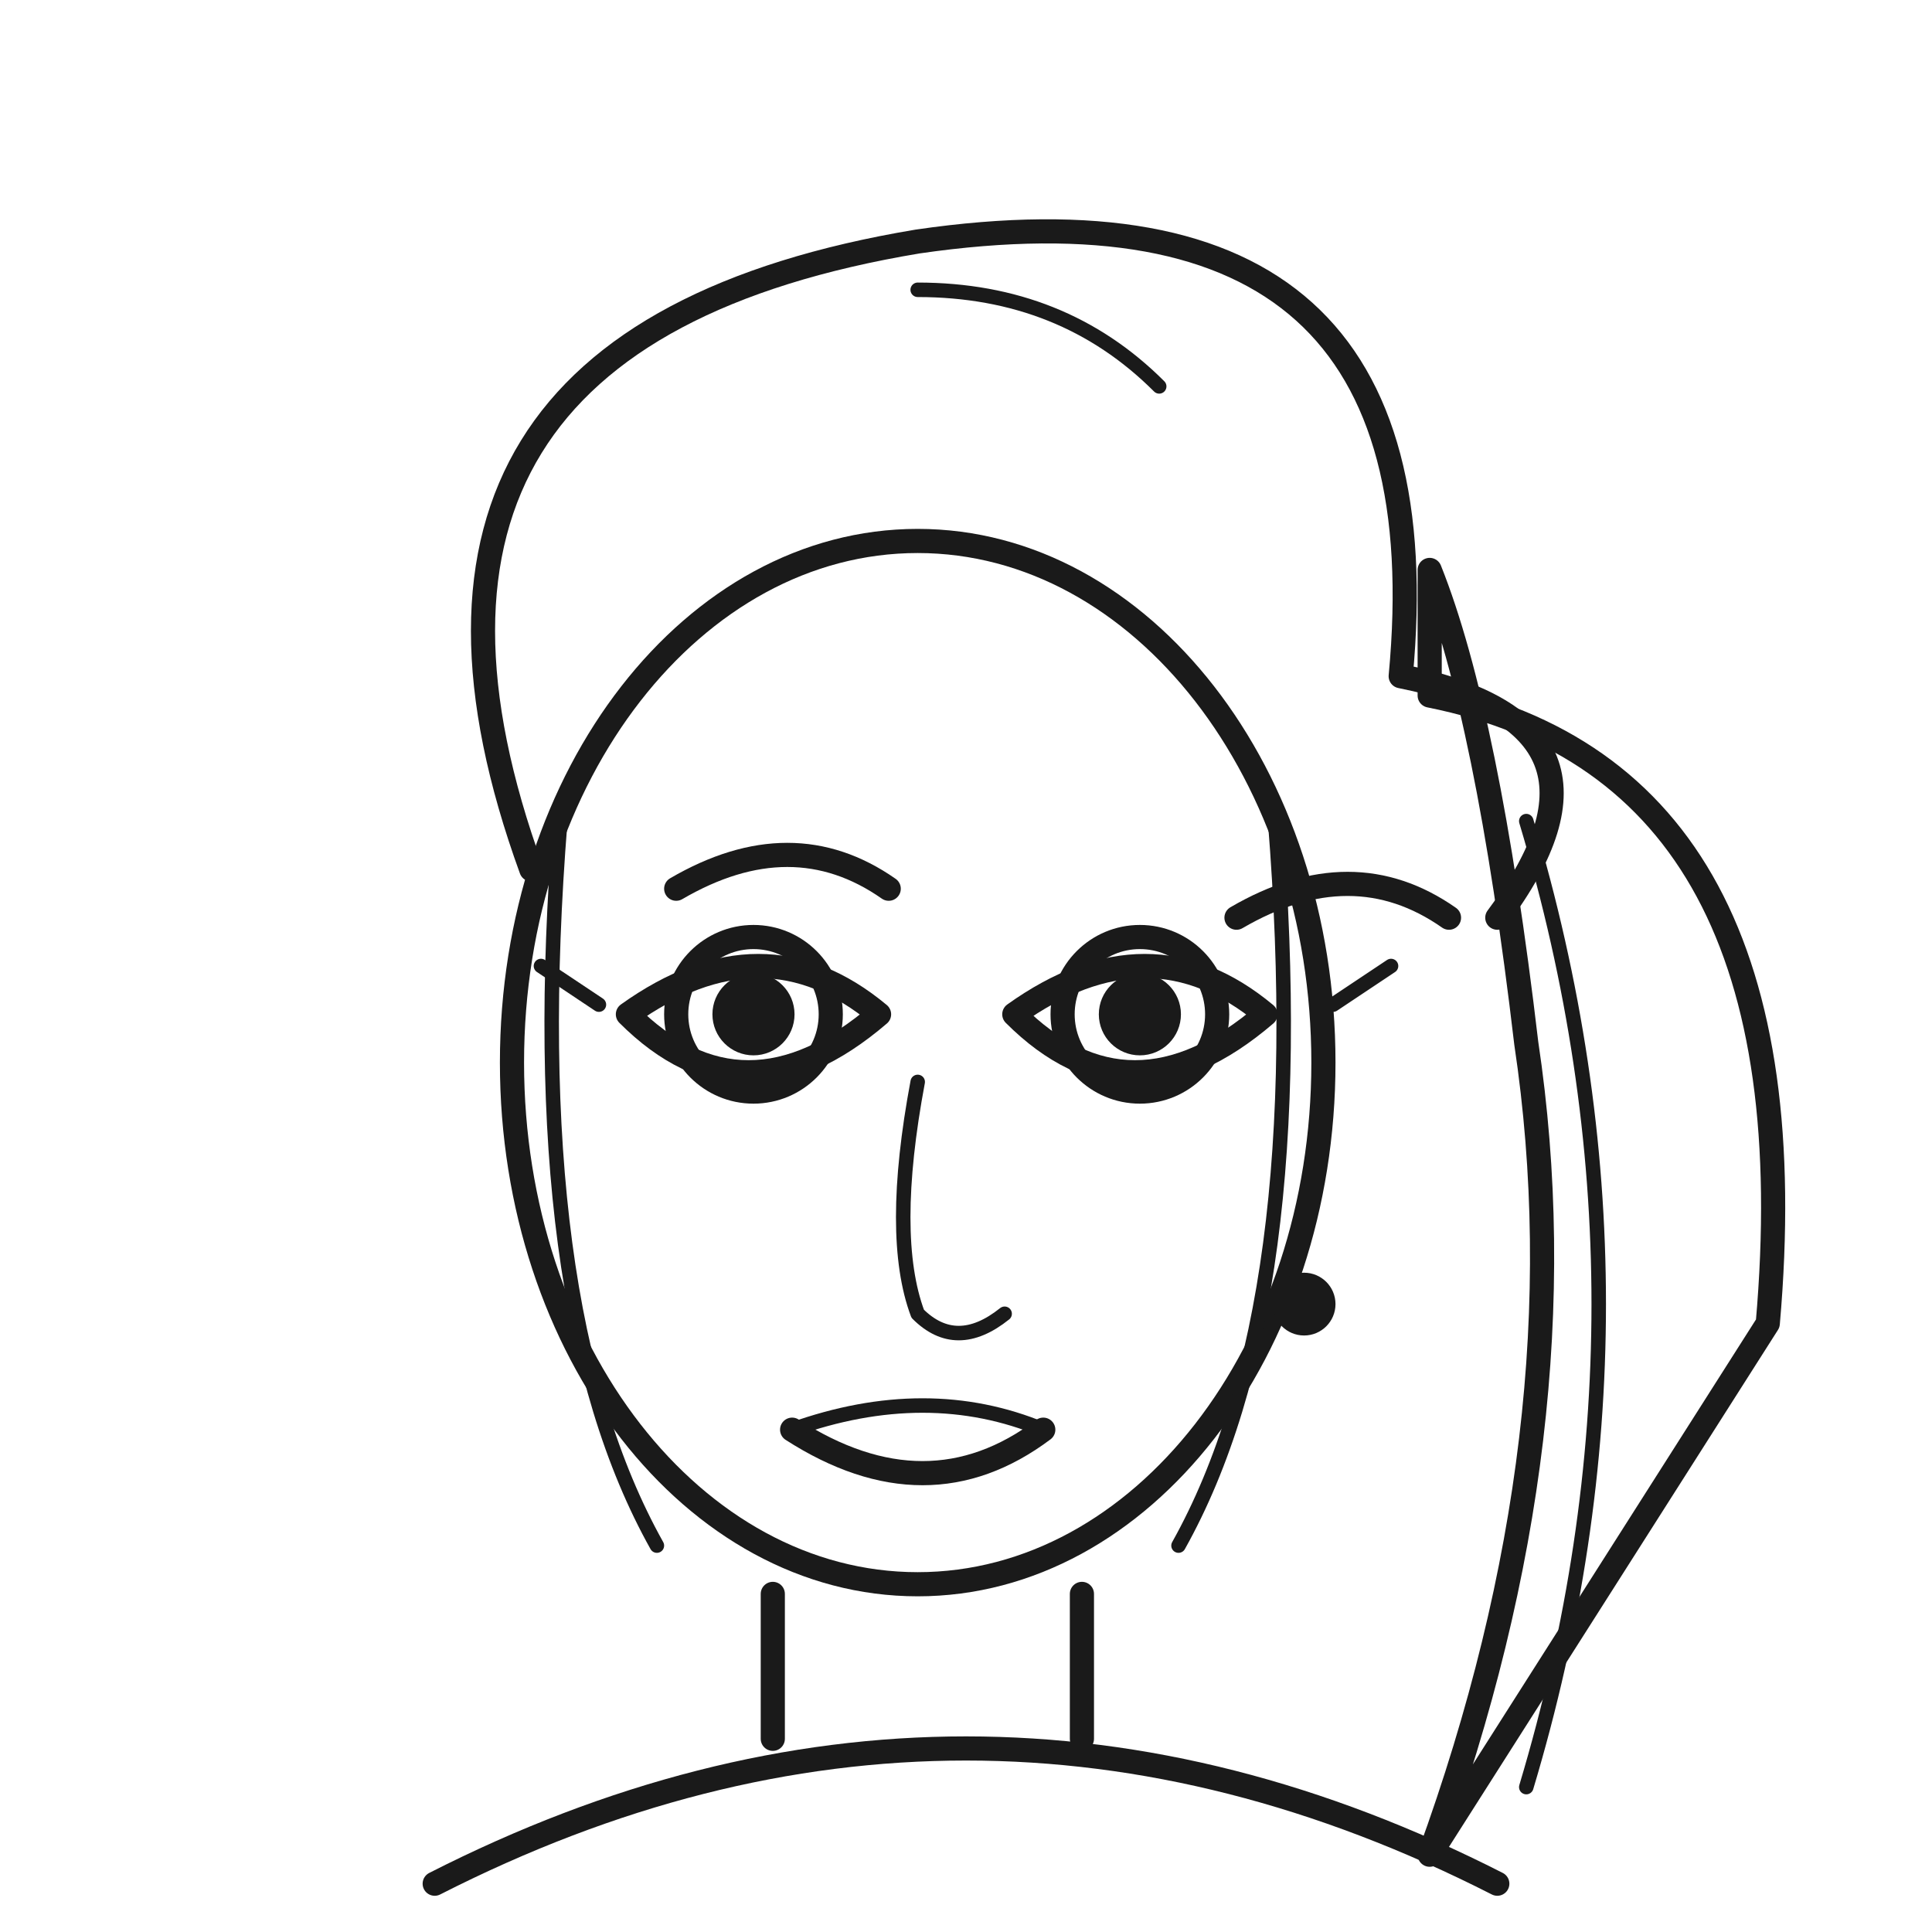
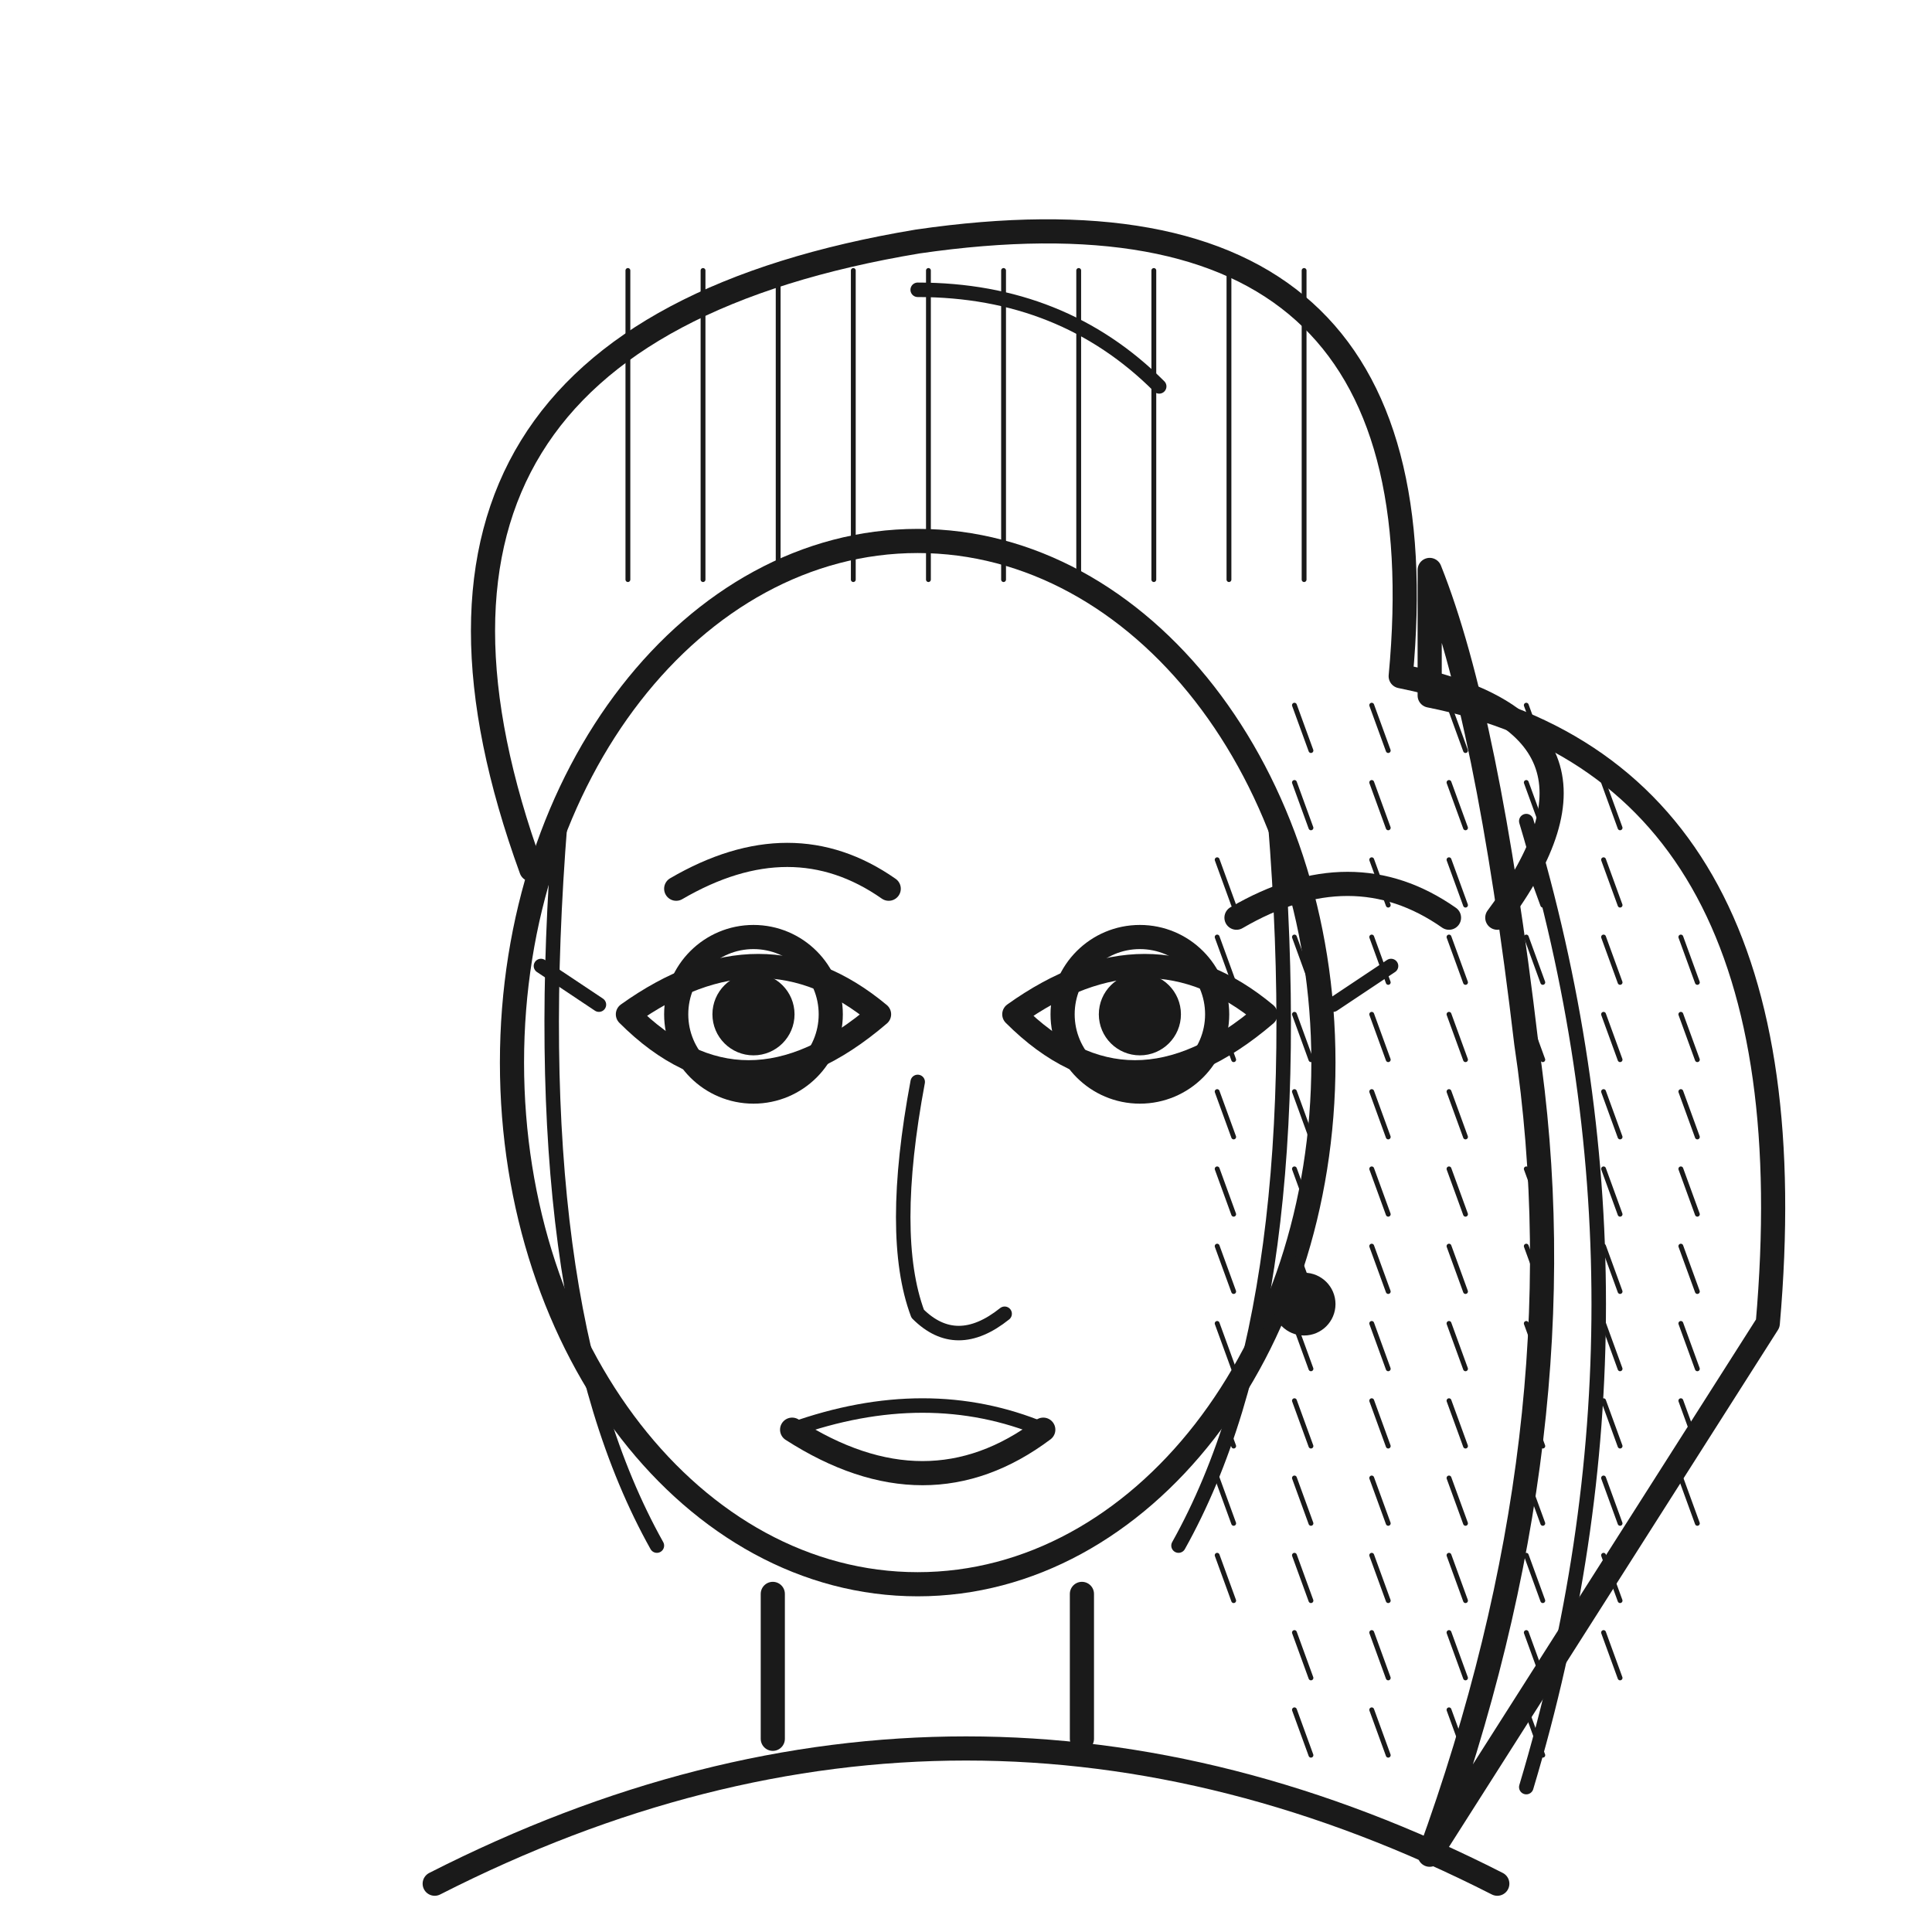
<svg xmlns="http://www.w3.org/2000/svg" viewBox="0 0 200 200" width="200" height="200">
  <rect width="200" height="200" fill="#ffffff" />
  <g fill="none" stroke="#1a1a1a" stroke-width="2.5" stroke-linecap="round" stroke-linejoin="round">
    <ellipse cx="95" cy="110" rx="42" ry="54" />
    <path d="M58 85 q-4 50 10 75" stroke-width="1.5" />
    <path d="M132 85 q4 50 -10 75" stroke-width="1.5" />
    <path d="M55 90 q-20 -55 40 -65 q55 -8 50 45 q25 5 10 25" />
+     <line x1="65" y1="28" x2="65" y2="60" stroke-width="0.5" />
+     <line x1="72.778" y1="28" x2="72.778" y2="60" stroke-width="0.5" />
+     <line x1="80.556" y1="28" x2="80.556" y2="60" stroke-width="0.5" />
+     <line x1="88.333" y1="28" x2="88.333" y2="60" stroke-width="0.5" />
+     <line x1="96.111" y1="28" x2="96.111" y2="60" stroke-width="0.5" />
+     <line x1="103.889" y1="28" x2="103.889" y2="60" stroke-width="0.5" />
+     <line x1="111.667" y1="28" x2="111.667" y2="60" stroke-width="0.5" />
+     <line x1="119.444" y1="28" x2="119.444" y2="60" stroke-width="0.5" />
+     <line x1="127.222" y1="28" x2="127.222" y2="60" stroke-width="0.5" />
+     <line x1="135" y1="28" x2="135" y2="60" stroke-width="0.5" />
    <path d="M95 30 q15 0 25 10" stroke-width="1.5" />
    <path d="M148 72 q40 8 35 65 q-35 55 -35 55 q16 -44 10 -84 q-4 -34 -10 -49 Z" />
+     <line x1="134" y1="73" x2="135.71" y2="77.698" stroke-width="0.5" />
+     <line x1="142" y1="73" x2="143.71" y2="77.698" stroke-width="0.5" />
+     <line x1="150" y1="73" x2="151.71" y2="77.698" stroke-width="0.5" />
+     <line x1="158" y1="73" x2="159.71" y2="77.698" stroke-width="0.5" />
+     <line x1="134" y1="81" x2="135.71" y2="85.698" stroke-width="0.5" />
+     <line x1="142" y1="81" x2="143.71" y2="85.698" stroke-width="0.5" />
+     <line x1="150" y1="81" x2="151.71" y2="85.698" stroke-width="0.5" />
+     <line x1="158" y1="81" x2="159.71" y2="85.698" stroke-width="0.5" />
+     <line x1="166" y1="81" x2="167.71" y2="85.698" stroke-width="0.5" />
+     <line x1="126" y1="89" x2="127.71" y2="93.698" stroke-width="0.5" />
+     <line x1="134" y1="89" x2="135.71" y2="93.698" stroke-width="0.5" />
+     <line x1="142" y1="89" x2="143.71" y2="93.698" stroke-width="0.5" />
+     <line x1="150" y1="89" x2="151.71" y2="93.698" stroke-width="0.5" />
+     <line x1="158" y1="89" x2="159.71" y2="93.698" stroke-width="0.5" />
+     <line x1="166" y1="89" x2="167.71" y2="93.698" stroke-width="0.5" />
+     <line x1="126" y1="97" x2="127.71" y2="101.698" stroke-width="0.5" />
+     <line x1="134" y1="97" x2="135.71" y2="101.698" stroke-width="0.5" />
+     <line x1="142" y1="97" x2="143.71" y2="101.698" stroke-width="0.5" />
+     <line x1="150" y1="97" x2="151.71" y2="101.698" stroke-width="0.5" />
+     <line x1="158" y1="97" x2="159.71" y2="101.698" stroke-width="0.5" />
+     <line x1="166" y1="97" x2="167.71" y2="101.698" stroke-width="0.5" />
+     <line x1="174" y1="97" x2="175.71" y2="101.698" stroke-width="0.5" />
+     <line x1="126" y1="105" x2="127.71" y2="109.698" stroke-width="0.5" />
+     <line x1="134" y1="105" x2="135.71" y2="109.698" stroke-width="0.5" />
+     <line x1="142" y1="105" x2="143.71" y2="109.698" stroke-width="0.5" />
+     <line x1="150" y1="105" x2="151.71" y2="109.698" stroke-width="0.5" />
+     <line x1="158" y1="105" x2="159.71" y2="109.698" stroke-width="0.5" />
+     <line x1="166" y1="105" x2="167.71" y2="109.698" stroke-width="0.5" />
+     <line x1="174" y1="105" x2="175.71" y2="109.698" stroke-width="0.5" />
+     <line x1="126" y1="113" x2="127.71" y2="117.698" stroke-width="0.5" />
+     <line x1="134" y1="113" x2="135.71" y2="117.698" stroke-width="0.5" />
+     <line x1="142" y1="113" x2="143.71" y2="117.698" stroke-width="0.5" />
+     <line x1="150" y1="113" x2="151.71" y2="117.698" stroke-width="0.5" />
+     <line x1="158" y1="113" x2="159.71" y2="117.698" stroke-width="0.5" />
+     <line x1="166" y1="113" x2="167.71" y2="117.698" stroke-width="0.5" />
+     <line x1="174" y1="113" x2="175.71" y2="117.698" stroke-width="0.5" />
+     <line x1="126" y1="121" x2="127.71" y2="125.698" stroke-width="0.5" />
+     <line x1="134" y1="121" x2="135.71" y2="125.698" stroke-width="0.5" />
+     <line x1="142" y1="121" x2="143.71" y2="125.698" stroke-width="0.5" />
+     <line x1="150" y1="121" x2="151.71" y2="125.698" stroke-width="0.5" />
+     <line x1="158" y1="121" x2="159.71" y2="125.698" stroke-width="0.5" />
+     <line x1="166" y1="121" x2="167.71" y2="125.698" stroke-width="0.5" />
+     <line x1="174" y1="121" x2="175.71" y2="125.698" stroke-width="0.5" />
+     <line x1="126" y1="129" x2="127.71" y2="133.698" stroke-width="0.5" />
+     <line x1="134" y1="129" x2="135.71" y2="133.698" stroke-width="0.5" />
+     <line x1="142" y1="129" x2="143.71" y2="133.698" stroke-width="0.5" />
+     <line x1="150" y1="129" x2="151.71" y2="133.698" stroke-width="0.5" />
+     <line x1="158" y1="129" x2="159.71" y2="133.698" stroke-width="0.5" />
+     <line x1="166" y1="129" x2="167.71" y2="133.698" stroke-width="0.5" />
+     <line x1="174" y1="129" x2="175.71" y2="133.698" stroke-width="0.5" />
+     <line x1="126" y1="137" x2="127.71" y2="141.698" stroke-width="0.5" />
+     <line x1="134" y1="137" x2="135.71" y2="141.698" stroke-width="0.5" />
+     <line x1="142" y1="137" x2="143.71" y2="141.698" stroke-width="0.5" />
+     <line x1="150" y1="137" x2="151.71" y2="141.698" stroke-width="0.5" />
+     <line x1="158" y1="137" x2="159.71" y2="141.698" stroke-width="0.5" />
+     <line x1="166" y1="137" x2="167.71" y2="141.698" stroke-width="0.5" />
+     <line x1="174" y1="137" x2="175.71" y2="141.698" stroke-width="0.5" />
+     <line x1="126" y1="145" x2="127.71" y2="149.698" stroke-width="0.5" />
+     <line x1="134" y1="145" x2="135.71" y2="149.698" stroke-width="0.5" />
+     <line x1="142" y1="145" x2="143.71" y2="149.698" stroke-width="0.5" />
+     <line x1="150" y1="145" x2="151.71" y2="149.698" stroke-width="0.5" />
+     <line x1="158" y1="145" x2="159.71" y2="149.698" stroke-width="0.5" />
+     <line x1="166" y1="145" x2="167.71" y2="149.698" stroke-width="0.5" />
+     <line x1="174" y1="145" x2="175.71" y2="149.698" stroke-width="0.5" />
+     <line x1="126" y1="153" x2="127.71" y2="157.698" stroke-width="0.5" />
+     <line x1="134" y1="153" x2="135.71" y2="157.698" stroke-width="0.5" />
+     <line x1="142" y1="153" x2="143.71" y2="157.698" stroke-width="0.5" />
+     <line x1="150" y1="153" x2="151.71" y2="157.698" stroke-width="0.5" />
+     <line x1="158" y1="153" x2="159.71" y2="157.698" stroke-width="0.5" />
+     <line x1="166" y1="153" x2="167.71" y2="157.698" stroke-width="0.5" />
+     <line x1="174" y1="153" x2="175.71" y2="157.698" stroke-width="0.5" />
+     <line x1="126" y1="161" x2="127.71" y2="165.698" stroke-width="0.5" />
+     <line x1="134" y1="161" x2="135.71" y2="165.698" stroke-width="0.5" />
+     <line x1="142" y1="161" x2="143.71" y2="165.698" stroke-width="0.5" />
+     <line x1="150" y1="161" x2="151.71" y2="165.698" stroke-width="0.5" />
+     <line x1="158" y1="161" x2="159.71" y2="165.698" stroke-width="0.5" />
+     <line x1="166" y1="161" x2="167.71" y2="165.698" stroke-width="0.5" />
+     <line x1="134" y1="169" x2="135.71" y2="173.698" stroke-width="0.5" />
+     <line x1="142" y1="169" x2="143.71" y2="173.698" stroke-width="0.5" />
+     <line x1="150" y1="169" x2="151.71" y2="173.698" stroke-width="0.5" />
+     <line x1="158" y1="169" x2="159.71" y2="173.698" stroke-width="0.5" />
+     <line x1="166" y1="169" x2="167.71" y2="173.698" stroke-width="0.5" />
+     <line x1="134" y1="177" x2="135.71" y2="181.698" stroke-width="0.5" />
+     <line x1="142" y1="177" x2="143.71" y2="181.698" stroke-width="0.5" />
+     <line x1="150" y1="177" x2="151.71" y2="181.698" stroke-width="0.5" />
+     <line x1="158" y1="177" x2="159.71" y2="181.698" stroke-width="0.5" />
    <path d="M158 85 q15 50 0 100" stroke-width="1.5" />
    <path d="M128 95 q12 -7 22 0" />
    <path d="M70 92 q12 -7 22 0" />
    <path d="M65 105 q14 -10 26 0 q-14 12 -26 0Z" />
    <circle cx="78" cy="105" r="8" />
    <circle cx="78" cy="105" r="3" fill="#1a1a1a" />
    <path d="M105 105 q14 -10 26 0 q-14 12 -26 0Z" />
    <circle cx="118" cy="105" r="8" />
    <circle cx="118" cy="105" r="3" fill="#1a1a1a" />
    <path d="M62 104 l-6 -4" stroke-width="1.5" />
    <path d="M138 104 l6 -4" stroke-width="1.5" />
    <path d="M95 112 q-3 16 0 24 q4 4 9 0" stroke-width="1.5" />
    <path d="M82 148 q14 9 26 0" />
    <path d="M82 148 q14 -5 26 0" stroke-width="1.5" />
    <circle cx="135" cy="135" r="2" fill="#1a1a1a" />
    <path d="M80 165 v15" />
    <path d="M112 165 v15" />
    <path d="M45 195 q55 -28 110 0" />
  </g>
</svg>
